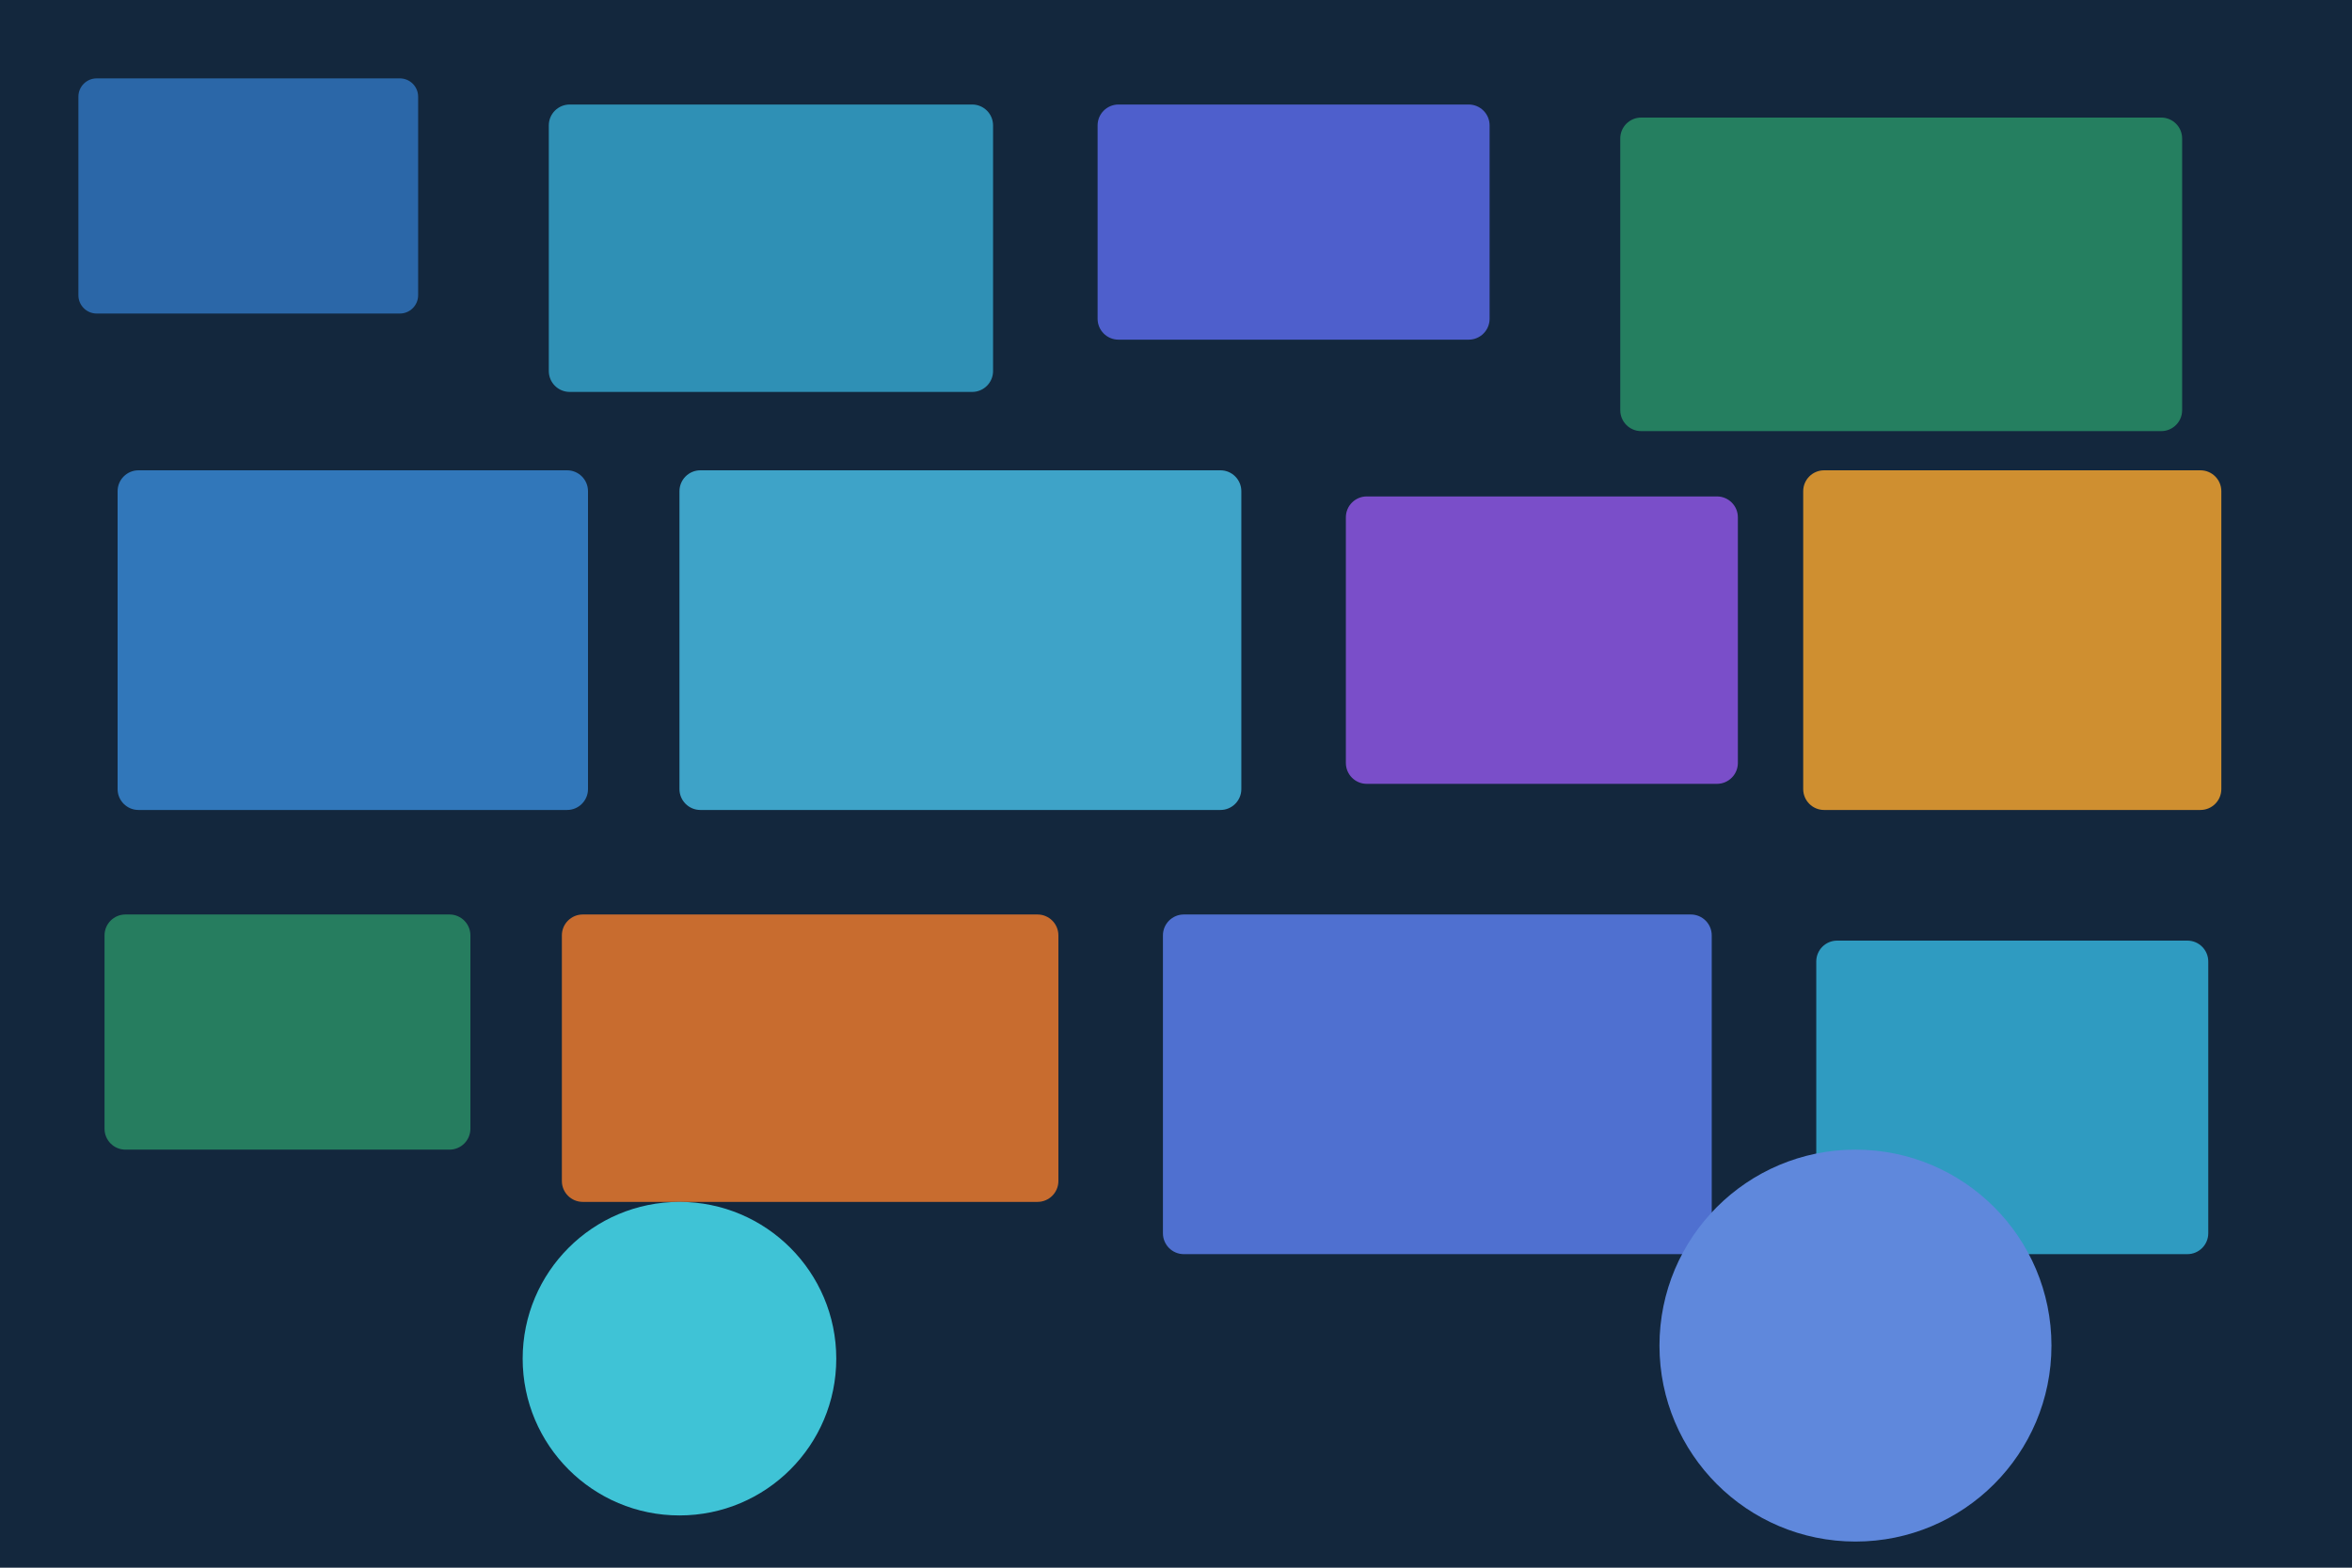
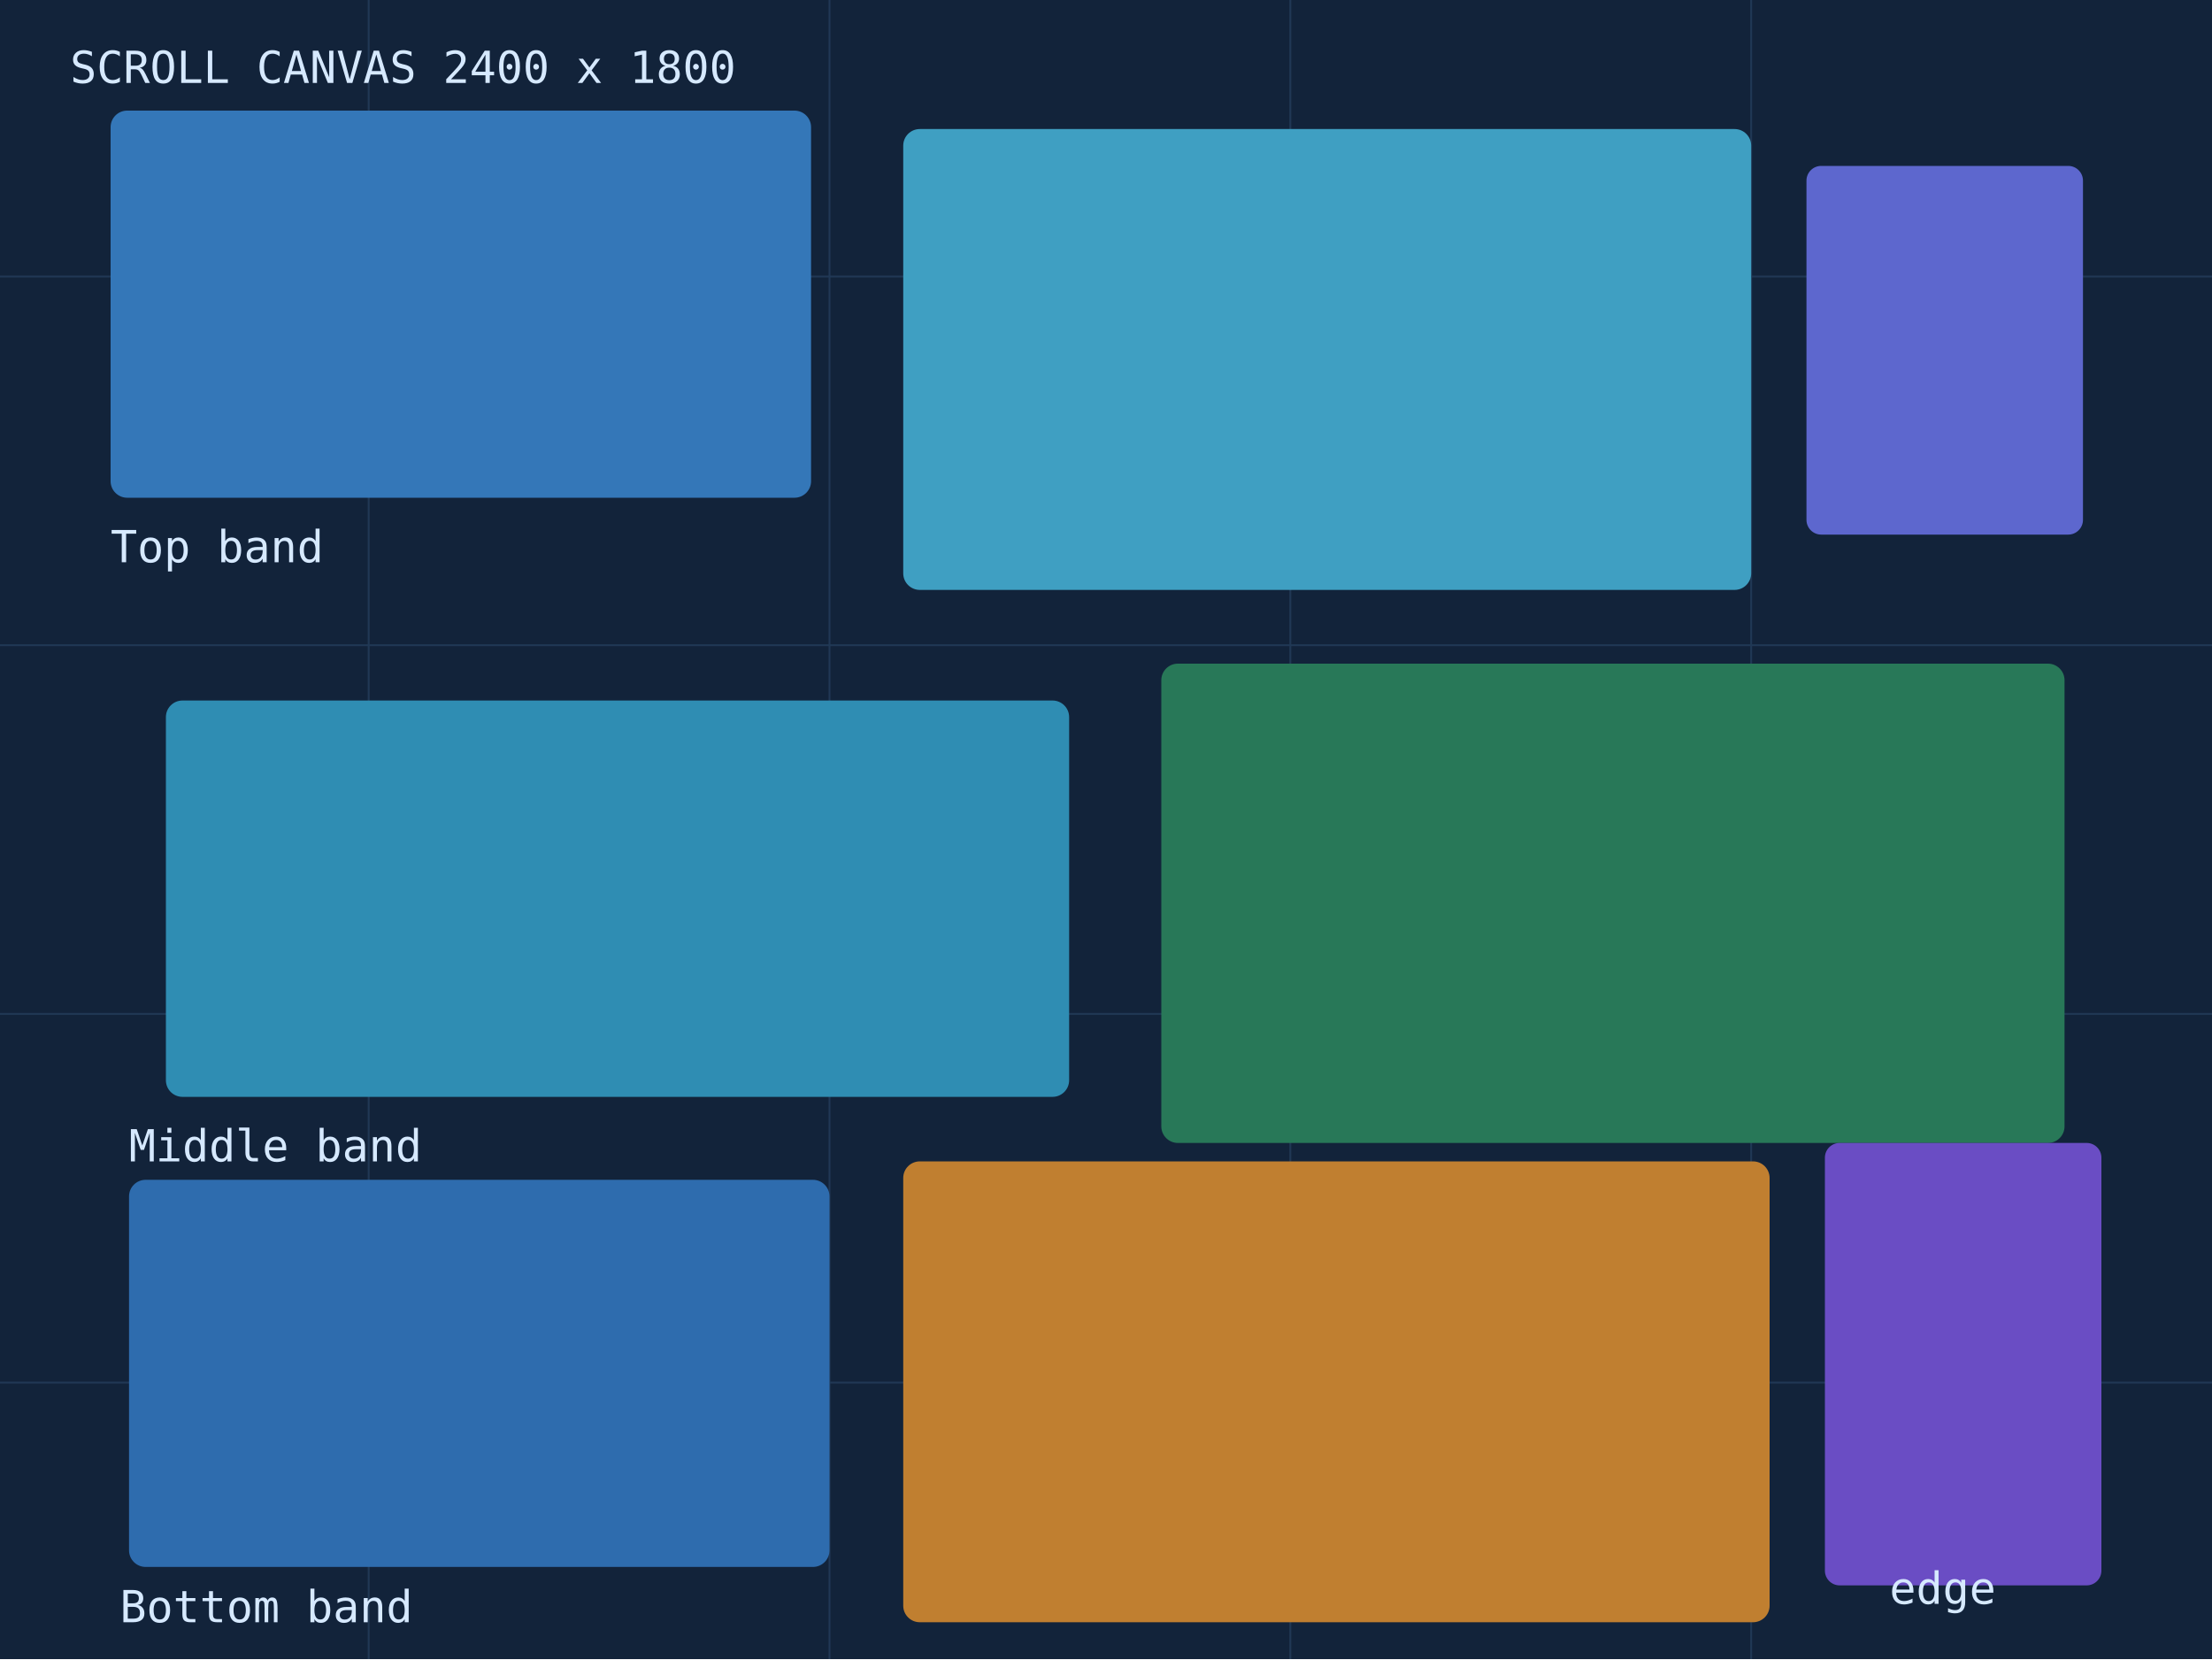
- <svg xmlns="http://www.w3.org/2000/svg" width="1800" height="1200" viewBox="0 0 1800 1200">
-   <rect x="0" y="0" width="1800" height="1200" fill="#13273d" />
-   <rect x="60" y="60" width="260" height="180" rx="14" fill="#2b67a8" />
-   <rect x="420" y="80" width="340" height="220" rx="16" fill="#2f90b5" />
-   <rect x="840" y="80" width="300" height="180" rx="16" fill="#4e5fcc" />
-   <rect x="1240" y="90" width="430" height="240" rx="16" fill="#257f60" />
-   <rect x="90" y="360" width="360" height="260" rx="16" fill="#3177ba" />
-   <rect x="520" y="360" width="430" height="260" rx="16" fill="#3ea3c8" />
-   <rect x="1030" y="380" width="300" height="220" rx="16" fill="#7a4ec9" />
-   <rect x="1380" y="360" width="320" height="260" rx="16" fill="#cf8f30" />
-   <rect x="80" y="700" width="280" height="180" rx="16" fill="#267d5f" />
-   <rect x="430" y="700" width="380" height="220" rx="16" fill="#c86c2f" />
-   <rect x="890" y="700" width="420" height="260" rx="16" fill="#4f70d0" />
-   <rect x="1390" y="720" width="300" height="240" rx="16" fill="#2f9bc1" />
-   <circle cx="520" cy="1040" r="120" fill="#3fc3d6" />
-   <circle cx="1420" cy="1030" r="150" fill="#5f88dc" />
+ <svg xmlns="http://www.w3.org/2000/svg" width="2400" height="1800" viewBox="0 0 2400 1800">
+   <rect x="0" y="0" width="2400" height="1800" fill="#12233a" />
+   <g stroke="#2e4d70" stroke-width="2" opacity="0.5">
+     <line x1="0" y1="300" x2="2400" y2="300" />
+     <line x1="0" y1="700" x2="2400" y2="700" />
+     <line x1="0" y1="1100" x2="2400" y2="1100" />
+     <line x1="0" y1="1500" x2="2400" y2="1500" />
+     <line x1="400" y1="0" x2="400" y2="1800" />
+     <line x1="900" y1="0" x2="900" y2="1800" />
+     <line x1="1400" y1="0" x2="1400" y2="1800" />
+     <line x1="1900" y1="0" x2="1900" y2="1800" />
+   </g>
+   <rect x="120" y="120" width="760" height="420" rx="18" fill="#3477b8" />
+   <rect x="980" y="140" width="920" height="500" rx="18" fill="#3f9fc2" />
+   <rect x="1960" y="180" width="300" height="400" rx="16" fill="#5d67ce" />
+   <rect x="180" y="760" width="980" height="430" rx="18" fill="#2f8db3" />
+   <rect x="1260" y="720" width="980" height="520" rx="18" fill="#287858" />
+   <rect x="140" y="1280" width="760" height="420" rx="18" fill="#2e6cae" />
+   <rect x="980" y="1260" width="940" height="500" rx="18" fill="#c07f30" />
+   <rect x="1980" y="1240" width="300" height="480" rx="16" fill="#6a4dc4" />
+   <g fill="#d6e9ff" font-family="Comic Mono, monospace" font-size="48">
+     <text x="76" y="90">SCROLL CANVAS 2400 x 1800</text>
+     <text x="120" y="610">Top band</text>
+     <text x="140" y="1260">Middle band</text>
+     <text x="130" y="1760">Bottom band</text>
+     <text x="2050" y="1740">edge</text>
+   </g>
</svg>
